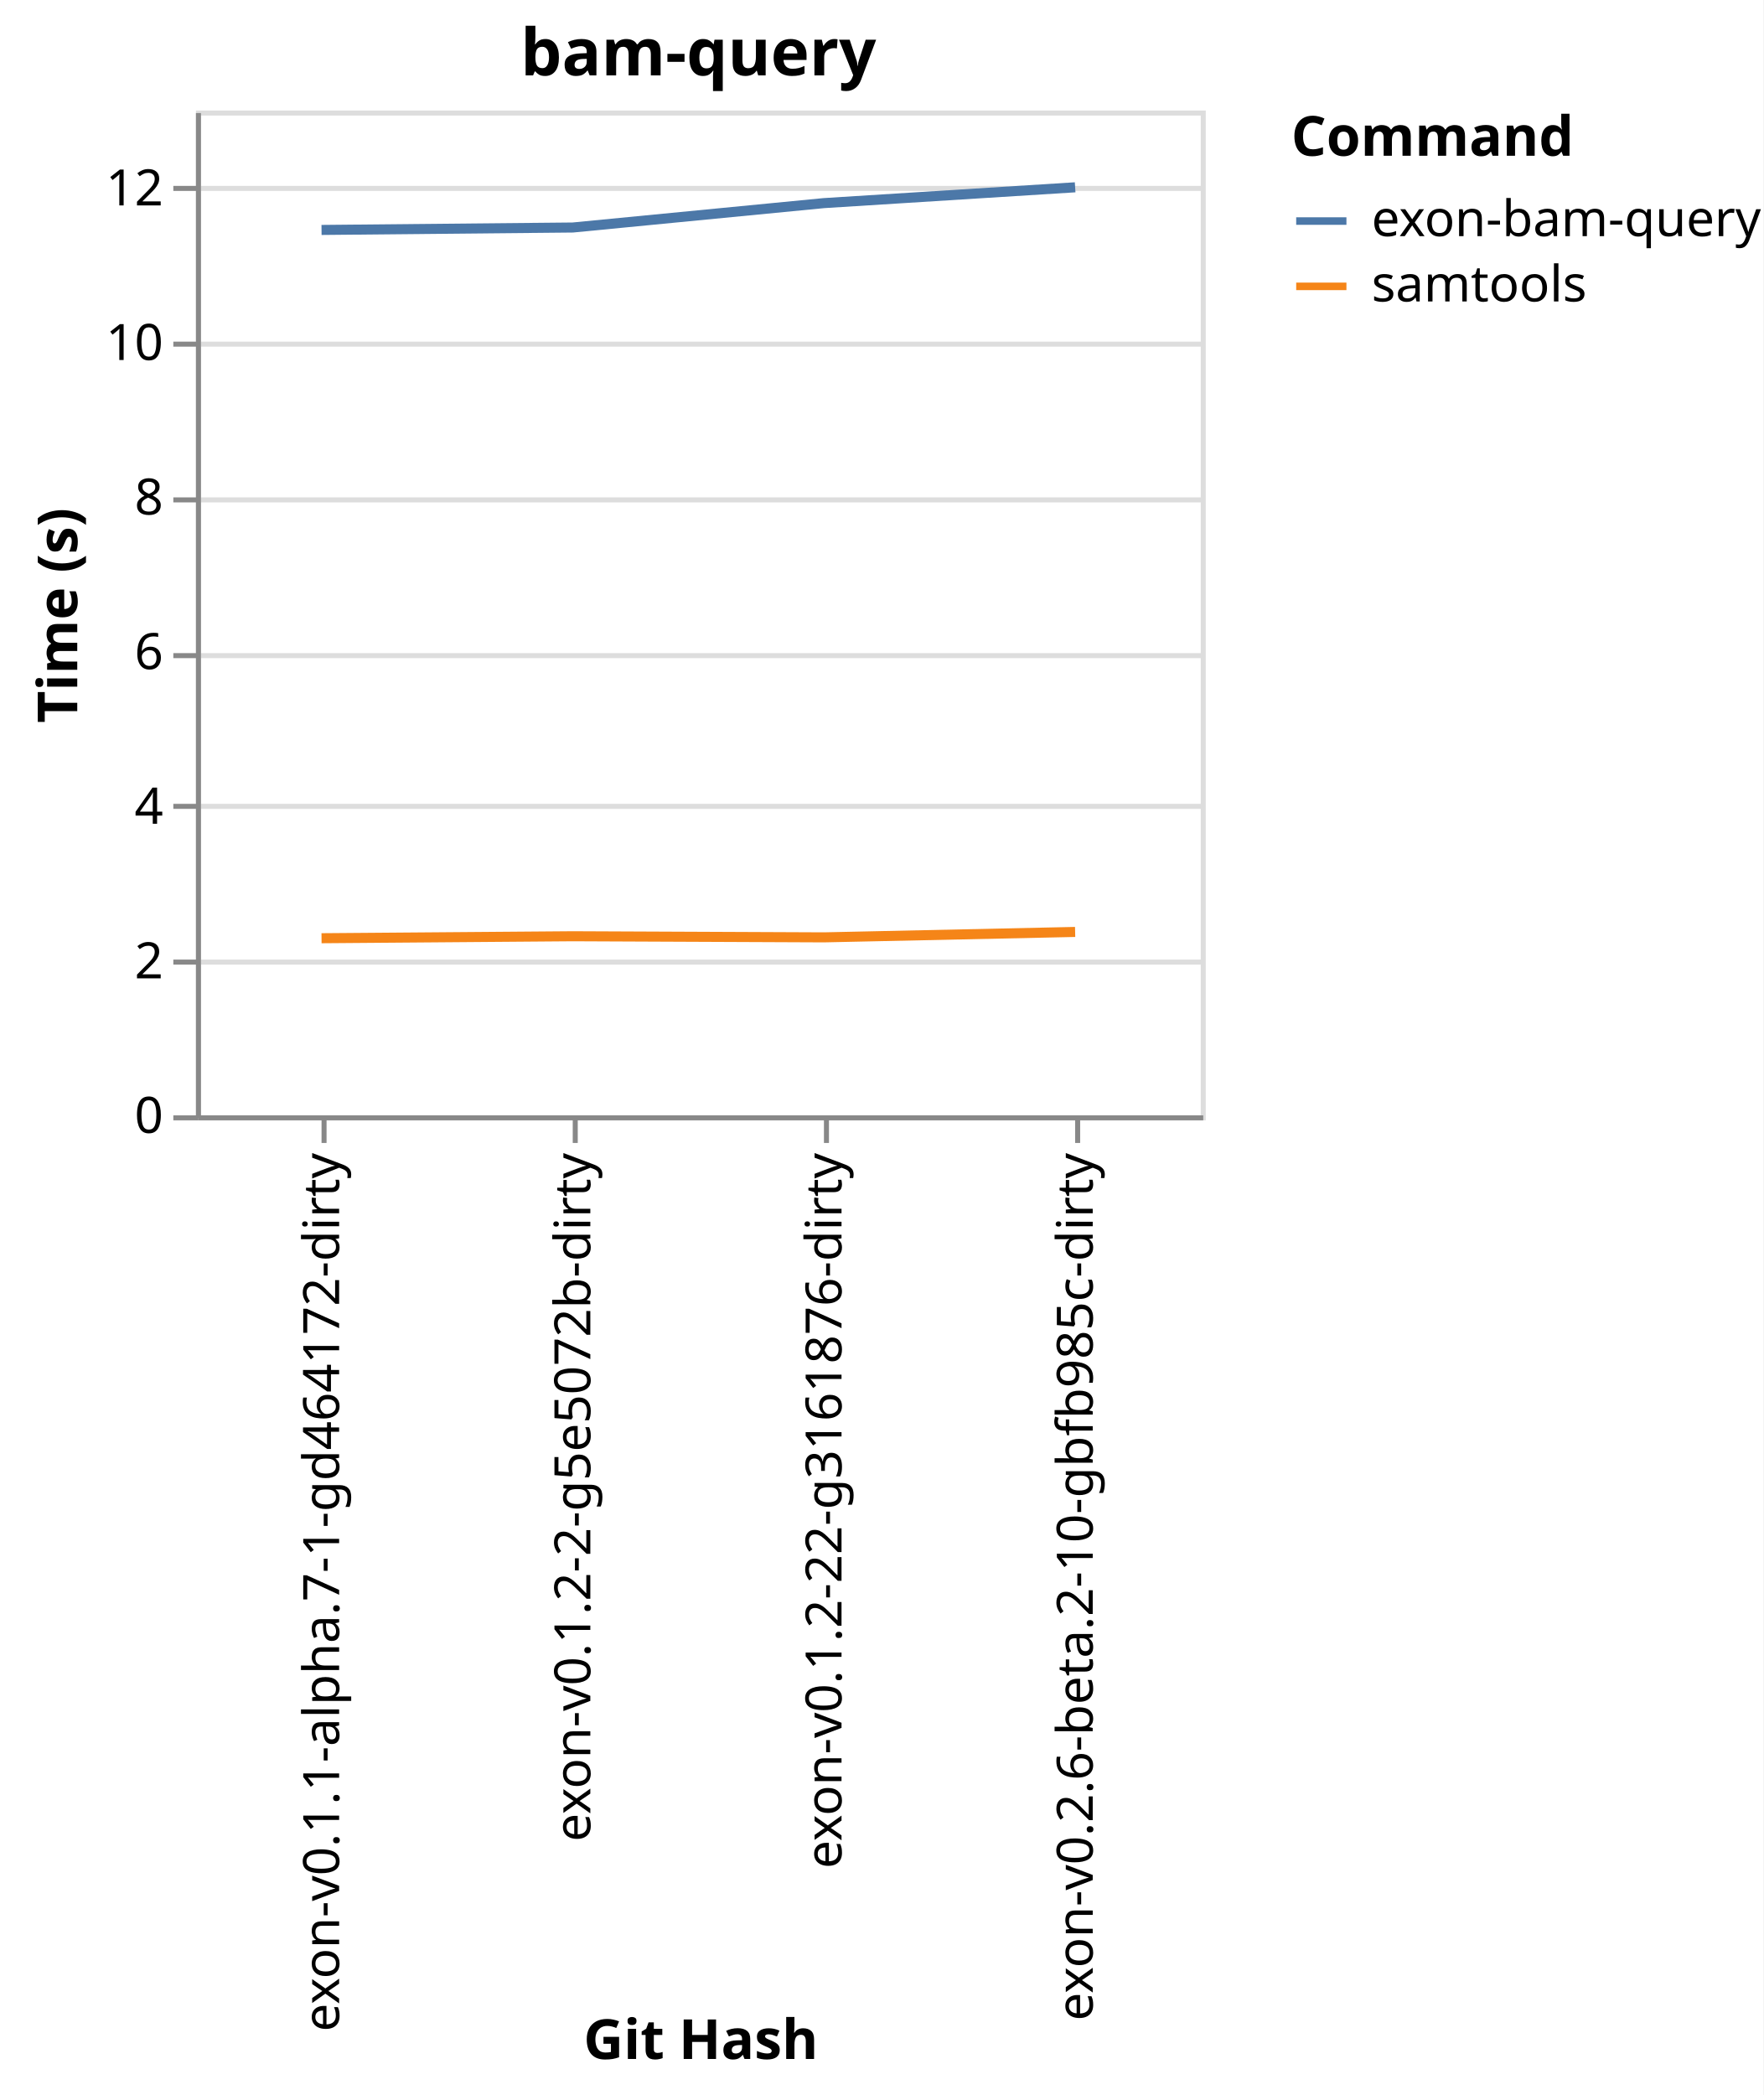
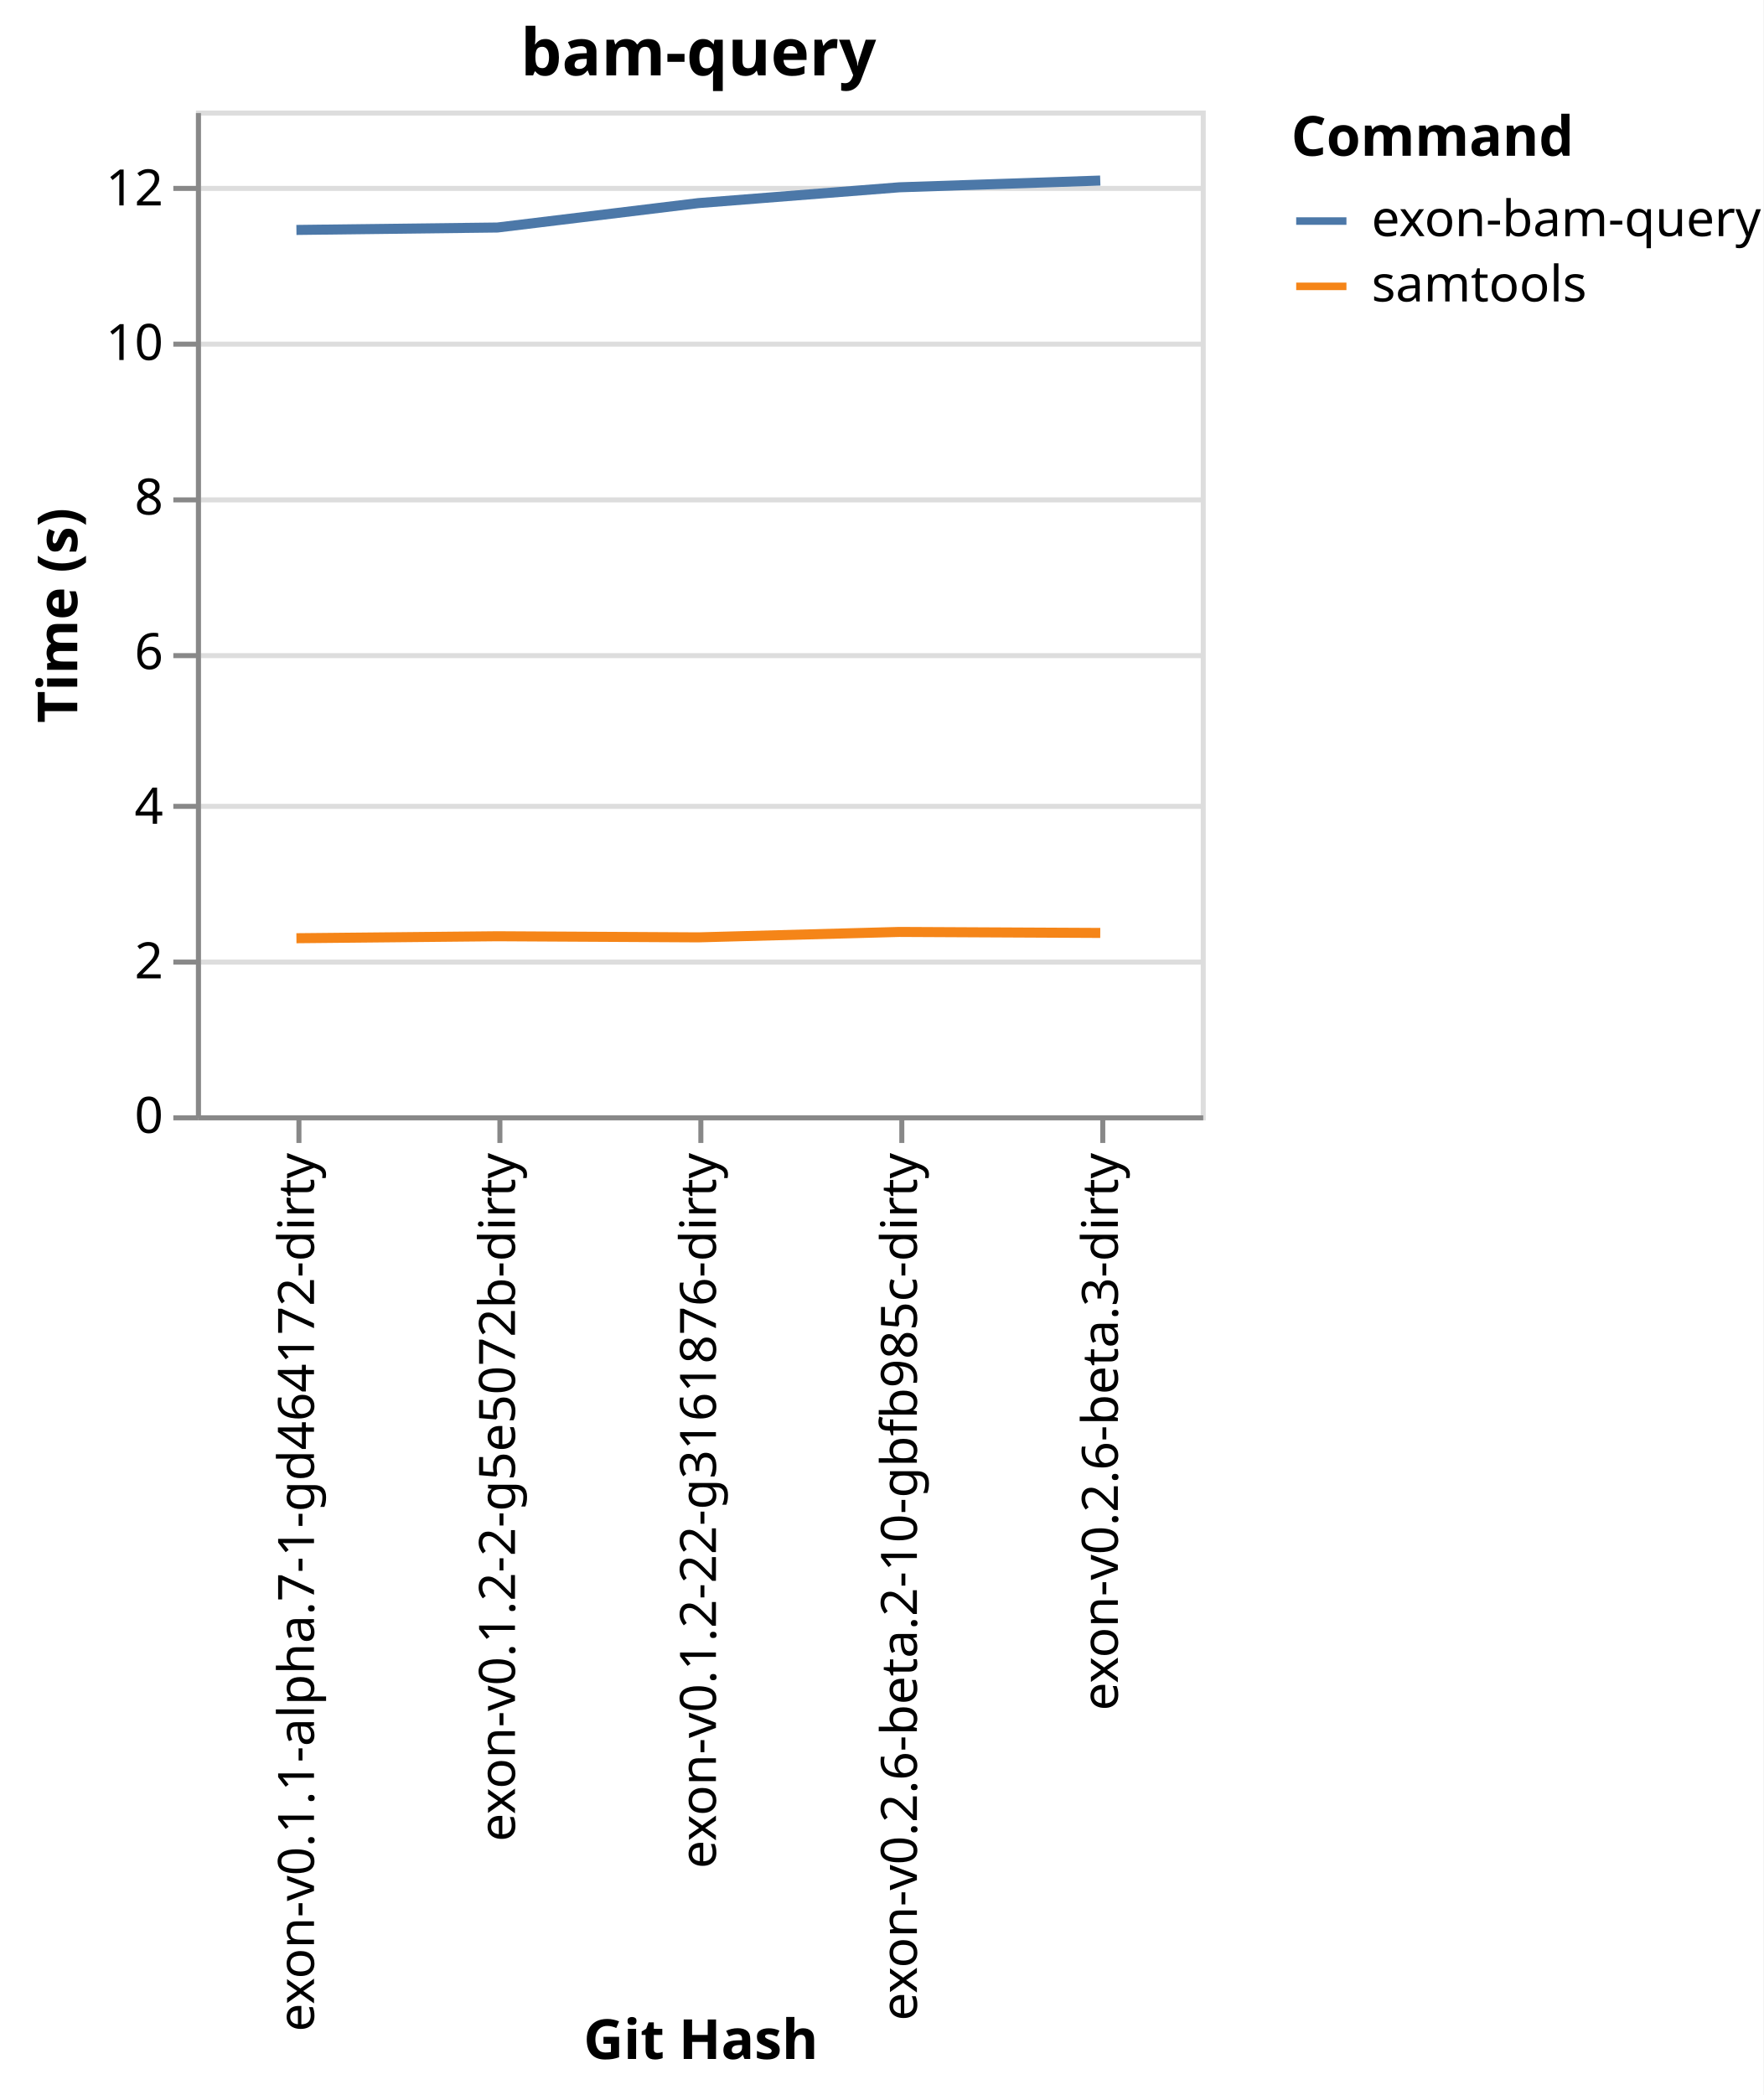
<svg xmlns="http://www.w3.org/2000/svg" version="1.1" class="marks" width="351" height="417" viewBox="0 0 351 417">
  <rect width="351" height="417" fill="white" />
  <g fill="none" stroke-miterlimit="10" transform="translate(39,22)">
    <g class="mark-group role-frame root" role="graphics-object" aria-roledescription="group mark container">
      <g transform="translate(0,0)">
        <path class="background" aria-hidden="true" d="M0.5,0.5h200v200h-200Z" stroke="#ddd" />
        <g>
          <g class="mark-group role-axis" aria-hidden="true">
            <g transform="translate(0.5,0.5)">
              <path class="background" aria-hidden="true" d="M0,0h0v0h0Z" pointer-events="none" />
              <g>
                <g class="mark-rule role-axis-grid" pointer-events="none">
                  <line transform="translate(0,200)" x2="200" y2="0" stroke="#ddd" stroke-width="1" opacity="1" />
                  <line transform="translate(0,169)" x2="200" y2="0" stroke="#ddd" stroke-width="1" opacity="1" />
                  <line transform="translate(0,138)" x2="200" y2="0" stroke="#ddd" stroke-width="1" opacity="1" />
                  <line transform="translate(0,108)" x2="200" y2="0" stroke="#ddd" stroke-width="1" opacity="1" />
                  <line transform="translate(0,77)" x2="200" y2="0" stroke="#ddd" stroke-width="1" opacity="1" />
                  <line transform="translate(0,46)" x2="200" y2="0" stroke="#ddd" stroke-width="1" opacity="1" />
                  <line transform="translate(0,15)" x2="200" y2="0" stroke="#ddd" stroke-width="1" opacity="1" />
                </g>
              </g>
              <path class="foreground" aria-hidden="true" d="" pointer-events="none" display="none" />
            </g>
          </g>
-           <g class="mark-group role-axis" role="graphics-symbol" aria-roledescription="axis" aria-label="X-axis titled 'Git Hash' for a discrete scale with 4 values: exon-v0.1.1-alpha.7-1-gd464172-dirty, exon-v0.1.2-2-g5e5072b-dirty, exon-v0.1.2-22-g3161876-dirty, exon-v0.2.6-beta.2-10-gbfb985c-dirty">
+           <g class="mark-group role-axis" role="graphics-symbol" aria-roledescription="axis" aria-label="X-axis titled 'Git Hash' for a discrete scale with 5 values: exon-v0.1.1-alpha.7-1-gd464172-dirty, exon-v0.1.2-2-g5e5072b-dirty, exon-v0.1.2-22-g3161876-dirty, exon-v0.2.6-beta.2-10-gbfb985c-dirty, exon-v0.2.6-beta.3-dirty">
            <g transform="translate(0.5,200.5)">
              <path class="background" aria-hidden="true" d="M0,0h0v0h0Z" pointer-events="none" />
              <g>
                <g class="mark-rule role-axis-tick" pointer-events="none">
-                   <line transform="translate(25,0)" x2="0" y2="5" stroke="#888" stroke-width="1" opacity="1" />
-                   <line transform="translate(75,0)" x2="0" y2="5" stroke="#888" stroke-width="1" opacity="1" />
-                   <line transform="translate(125,0)" x2="0" y2="5" stroke="#888" stroke-width="1" opacity="1" />
-                   <line transform="translate(175,0)" x2="0" y2="5" stroke="#888" stroke-width="1" opacity="1" />
+                   <line transform="translate(20,0)" x2="0" y2="5" stroke="#888" stroke-width="1" opacity="1" />
+                   <line transform="translate(60,0)" x2="0" y2="5" stroke="#888" stroke-width="1" opacity="1" />
+                   <line transform="translate(100,0)" x2="0" y2="5" stroke="#888" stroke-width="1" opacity="1" />
+                   <line transform="translate(140,0)" x2="0" y2="5" stroke="#888" stroke-width="1" opacity="1" />
+                   <line transform="translate(180,0)" x2="0" y2="5" stroke="#888" stroke-width="1" opacity="1" />
                </g>
                <g class="mark-text role-axis-label" pointer-events="none">
-                   <text text-anchor="end" transform="translate(25,7) rotate(270) translate(0,3)" font-family="sans-serif" font-size="10px" fill="#000" opacity="1">exon-v0.1.1-alpha.7-1-gd464172-dirty</text>
-                   <text text-anchor="end" transform="translate(75,7) rotate(270) translate(0,3)" font-family="sans-serif" font-size="10px" fill="#000" opacity="1">exon-v0.1.2-2-g5e5072b-dirty</text>
-                   <text text-anchor="end" transform="translate(125,7) rotate(270) translate(0,3)" font-family="sans-serif" font-size="10px" fill="#000" opacity="1">exon-v0.1.2-22-g3161876-dirty</text>
-                   <text text-anchor="end" transform="translate(175,7) rotate(270) translate(0,3)" font-family="sans-serif" font-size="10px" fill="#000" opacity="1">exon-v0.2.6-beta.2-10-gbfb985c-dirty</text>
+                   <text text-anchor="end" transform="translate(20,7) rotate(270) translate(0,3)" font-family="sans-serif" font-size="10px" fill="#000" opacity="1">exon-v0.1.1-alpha.7-1-gd464172-dirty</text>
+                   <text text-anchor="end" transform="translate(60,7) rotate(270) translate(0,3)" font-family="sans-serif" font-size="10px" fill="#000" opacity="1">exon-v0.1.2-2-g5e5072b-dirty</text>
+                   <text text-anchor="end" transform="translate(100,7) rotate(270) translate(0,3)" font-family="sans-serif" font-size="10px" fill="#000" opacity="1">exon-v0.1.2-22-g3161876-dirty</text>
+                   <text text-anchor="end" transform="translate(140,7) rotate(270) translate(0,3)" font-family="sans-serif" font-size="10px" fill="#000" opacity="1">exon-v0.2.6-beta.2-10-gbfb985c-dirty</text>
+                   <text text-anchor="end" transform="translate(180,7) rotate(270) translate(0,3)" font-family="sans-serif" font-size="10px" fill="#000" opacity="1">exon-v0.2.6-beta.3-dirty</text>
                </g>
                <g class="mark-rule role-axis-domain" pointer-events="none">
                  <line transform="translate(0,0)" x2="200" y2="0" stroke="#888" stroke-width="1" opacity="1" />
                </g>
                <g class="mark-text role-axis-title" pointer-events="none">
                  <text text-anchor="middle" transform="translate(100,187.3291)" font-family="sans-serif" font-size="11px" font-weight="bold" fill="#000" opacity="1">Git Hash</text>
                </g>
              </g>
              <path class="foreground" aria-hidden="true" d="" pointer-events="none" display="none" />
            </g>
          </g>
          <g class="mark-group role-axis" role="graphics-symbol" aria-roledescription="axis" aria-label="Y-axis titled 'Time (s)' for a linear scale with values from 0 to 13">
            <g transform="translate(0.5,0.5)">
              <path class="background" aria-hidden="true" d="M0,0h0v0h0Z" pointer-events="none" />
              <g>
                <g class="mark-rule role-axis-tick" pointer-events="none">
                  <line transform="translate(0,200)" x2="-5" y2="0" stroke="#888" stroke-width="1" opacity="1" />
                  <line transform="translate(0,169)" x2="-5" y2="0" stroke="#888" stroke-width="1" opacity="1" />
                  <line transform="translate(0,138)" x2="-5" y2="0" stroke="#888" stroke-width="1" opacity="1" />
                  <line transform="translate(0,108)" x2="-5" y2="0" stroke="#888" stroke-width="1" opacity="1" />
                  <line transform="translate(0,77)" x2="-5" y2="0" stroke="#888" stroke-width="1" opacity="1" />
                  <line transform="translate(0,46)" x2="-5" y2="0" stroke="#888" stroke-width="1" opacity="1" />
                  <line transform="translate(0,15)" x2="-5" y2="0" stroke="#888" stroke-width="1" opacity="1" />
                </g>
                <g class="mark-text role-axis-label" pointer-events="none">
                  <text text-anchor="end" transform="translate(-7,203)" font-family="sans-serif" font-size="10px" fill="#000" opacity="1">0</text>
                  <text text-anchor="end" transform="translate(-7,172.2308)" font-family="sans-serif" font-size="10px" fill="#000" opacity="1">2</text>
                  <text text-anchor="end" transform="translate(-7,141.4615)" font-family="sans-serif" font-size="10px" fill="#000" opacity="1">4</text>
                  <text text-anchor="end" transform="translate(-7,110.6923)" font-family="sans-serif" font-size="10px" fill="#000" opacity="1">6</text>
                  <text text-anchor="end" transform="translate(-7,79.92308)" font-family="sans-serif" font-size="10px" fill="#000" opacity="1">8</text>
                  <text text-anchor="end" transform="translate(-7,49.15385)" font-family="sans-serif" font-size="10px" fill="#000" opacity="1">10</text>
                  <text text-anchor="end" transform="translate(-7,18.38462)" font-family="sans-serif" font-size="10px" fill="#000" opacity="1">12</text>
                </g>
                <g class="mark-rule role-axis-domain" pointer-events="none">
                  <line transform="translate(0,200)" x2="0" y2="-200" stroke="#888" stroke-width="1" opacity="1" />
                </g>
                <g class="mark-text role-axis-title" pointer-events="none">
                  <text text-anchor="middle" transform="translate(-22.12305,100) rotate(-90) translate(0,-2)" font-family="sans-serif" font-size="11px" font-weight="bold" fill="#000" opacity="1">Time (s)</text>
                </g>
              </g>
              <path class="foreground" aria-hidden="true" d="" pointer-events="none" display="none" />
            </g>
          </g>
          <g class="mark-group role-scope pathgroup" role="graphics-object" aria-roledescription="group mark container">
            <g transform="translate(0,0)">
              <path class="background" aria-hidden="true" d="M0,0h200v200h-200Z" />
              <g>
                <g class="mark-line role-mark marks" role="graphics-object" aria-roledescription="line mark container">
-                   <path aria-label="Git Hash: exon-v0.1.1-alpha.7-1-gd464172-dirty; Time (s): 2.2913321133; Command: samtools" role="graphics-symbol" aria-roledescription="line mark" d="M25,164.749L75,164.356L125,164.576L175,163.498" stroke="#f58518" stroke-width="2" />
+                   <path aria-label="Git Hash: exon-v0.1.1-alpha.7-1-gd464172-dirty; Time (s): 2.2913321133; Command: samtools" role="graphics-symbol" aria-roledescription="line mark" d="M20,164.749L60,164.356L100,164.576L140,163.498L180,163.696" stroke="#f58518" stroke-width="2" />
                </g>
              </g>
              <path class="foreground" aria-hidden="true" d="" display="none" />
            </g>
            <g transform="translate(0,0)">
              <path class="background" aria-hidden="true" d="M0,0h200v200h-200Z" />
              <g>
                <g class="mark-line role-mark marks" role="graphics-object" aria-roledescription="line mark container">
-                   <path aria-label="Git Hash: exon-v0.1.1-alpha.7-1-gd464172-dirty; Time (s): 11.4549903838; Command: exon-bam-query" role="graphics-symbol" aria-roledescription="line mark" d="M25,23.769L75,23.286L125,18.428L175,15.282" stroke="#4c78a8" stroke-width="2" />
+                   <path aria-label="Git Hash: exon-v0.1.1-alpha.7-1-gd464172-dirty; Time (s): 11.4549903838; Command: exon-bam-query" role="graphics-symbol" aria-roledescription="line mark" d="M20,23.769L60,23.286L100,18.428L140,15.282L180,13.939" stroke="#4c78a8" stroke-width="2" />
                </g>
              </g>
              <path class="foreground" aria-hidden="true" d="" display="none" />
            </g>
          </g>
          <g class="mark-group role-legend" role="graphics-symbol" aria-roledescription="legend" aria-label="Symbol legend titled 'Command' for stroke color with 2 values: exon-bam-query, samtools">
            <g transform="translate(218,0)">
              <path class="background" aria-hidden="true" d="M0,0h89v40h-89Z" pointer-events="none" />
              <g>
                <g class="mark-group role-legend-entry">
                  <g transform="translate(0,16)">
                    <path class="background" aria-hidden="true" d="M0,0h0v0h0Z" pointer-events="none" />
                    <g>
                      <g class="mark-group role-scope" role="graphics-object" aria-roledescription="group mark container">
                        <g transform="translate(0,0)">
                          <path class="background" aria-hidden="true" d="M0,0h88.812v11h-88.812Z" pointer-events="none" opacity="1" />
                          <g>
                            <g class="mark-symbol role-legend-symbol" pointer-events="none">
                              <path transform="translate(6,6)" d="M-5,0L5,0" stroke="#4c78a8" stroke-width="1.5" opacity="1" />
                            </g>
                            <g class="mark-text role-legend-label" pointer-events="none">
                              <text text-anchor="start" transform="translate(16,9)" font-family="sans-serif" font-size="10px" fill="#000" opacity="1">exon-bam-query</text>
                            </g>
                          </g>
                          <path class="foreground" aria-hidden="true" d="" pointer-events="none" display="none" />
                        </g>
                        <g transform="translate(0,13)">
                          <path class="background" aria-hidden="true" d="M0,0h88.812v11h-88.812Z" pointer-events="none" opacity="1" />
                          <g>
                            <g class="mark-symbol role-legend-symbol" pointer-events="none">
                              <path transform="translate(6,6)" d="M-5,0L5,0" stroke="#f58518" stroke-width="1.5" opacity="1" />
                            </g>
                            <g class="mark-text role-legend-label" pointer-events="none">
                              <text text-anchor="start" transform="translate(16,9)" font-family="sans-serif" font-size="10px" fill="#000" opacity="1">samtools</text>
                            </g>
                          </g>
                          <path class="foreground" aria-hidden="true" d="" pointer-events="none" display="none" />
                        </g>
                      </g>
                    </g>
                    <path class="foreground" aria-hidden="true" d="" pointer-events="none" display="none" />
                  </g>
                </g>
                <g class="mark-text role-legend-title" pointer-events="none">
                  <text text-anchor="start" transform="translate(0,9)" font-family="sans-serif" font-size="11px" font-weight="bold" fill="#000" opacity="1">Command</text>
                </g>
              </g>
              <path class="foreground" aria-hidden="true" d="" pointer-events="none" display="none" />
            </g>
          </g>
          <g class="mark-group role-title">
            <g transform="translate(100,-17)">
              <path class="background" aria-hidden="true" d="M0,0h0v0h0Z" pointer-events="none" />
              <g>
                <g class="mark-text role-title-text" role="graphics-symbol" aria-roledescription="title" aria-label="Title text 'bam-query'" pointer-events="none">
                  <text text-anchor="middle" transform="translate(0,10)" font-family="sans-serif" font-size="13px" font-weight="bold" fill="#000" opacity="1">bam-query</text>
                </g>
              </g>
              <path class="foreground" aria-hidden="true" d="" pointer-events="none" display="none" />
            </g>
          </g>
        </g>
        <path class="foreground" aria-hidden="true" d="" display="none" />
      </g>
    </g>
  </g>
</svg>
